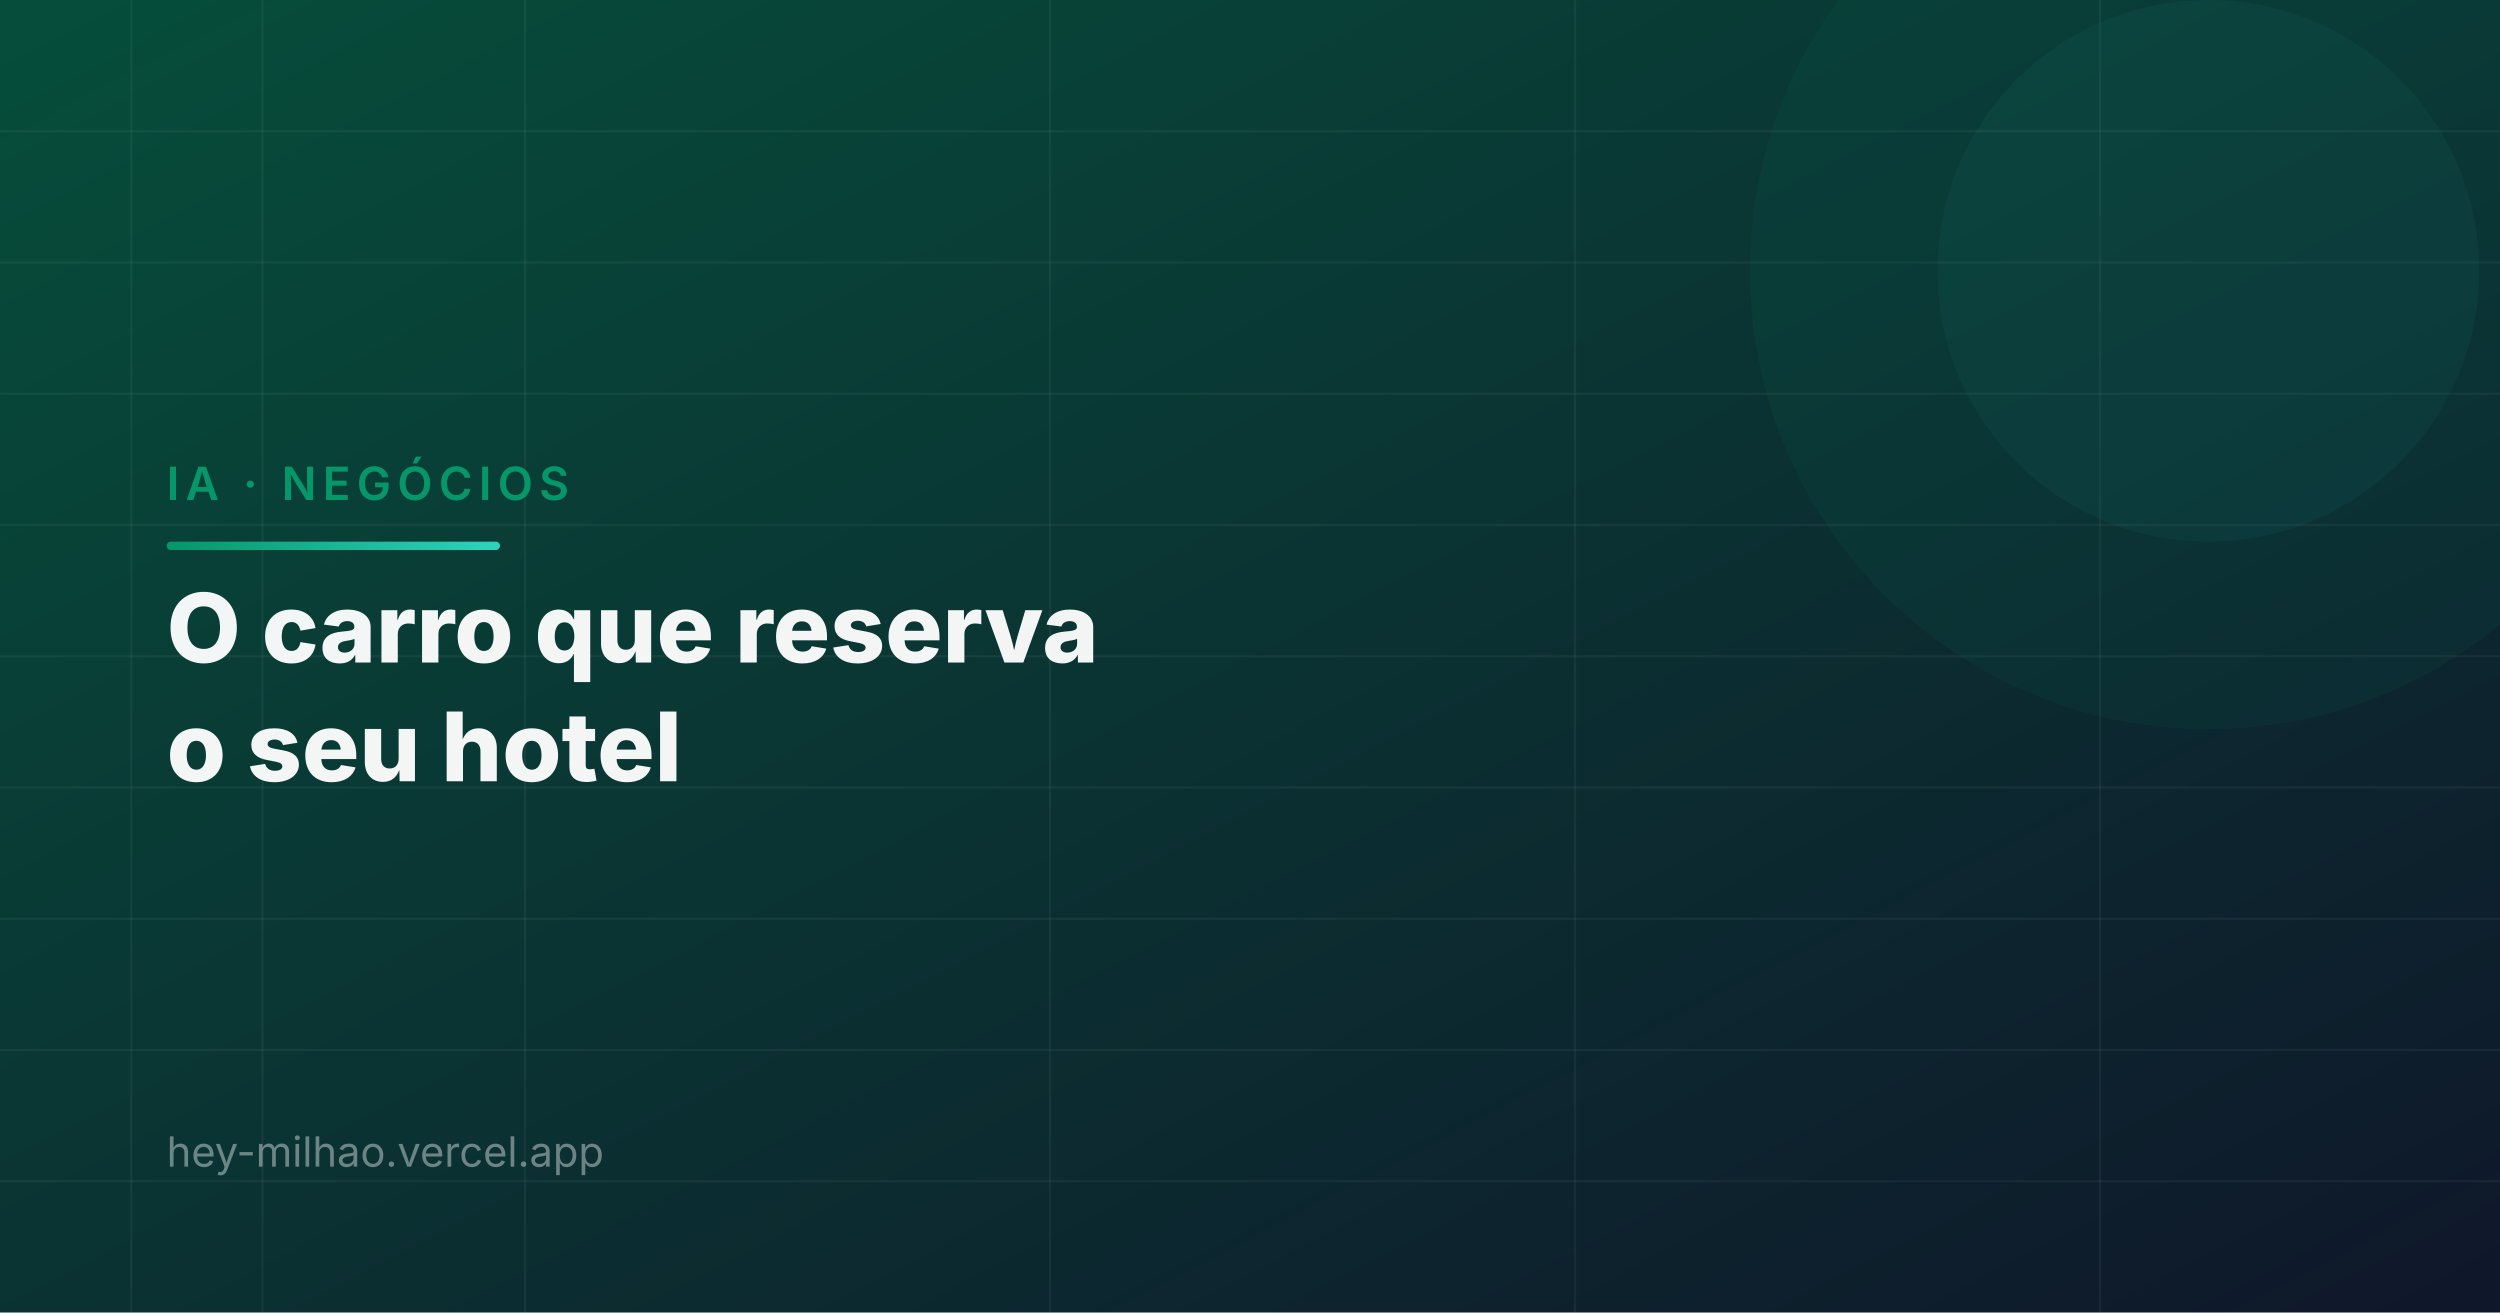
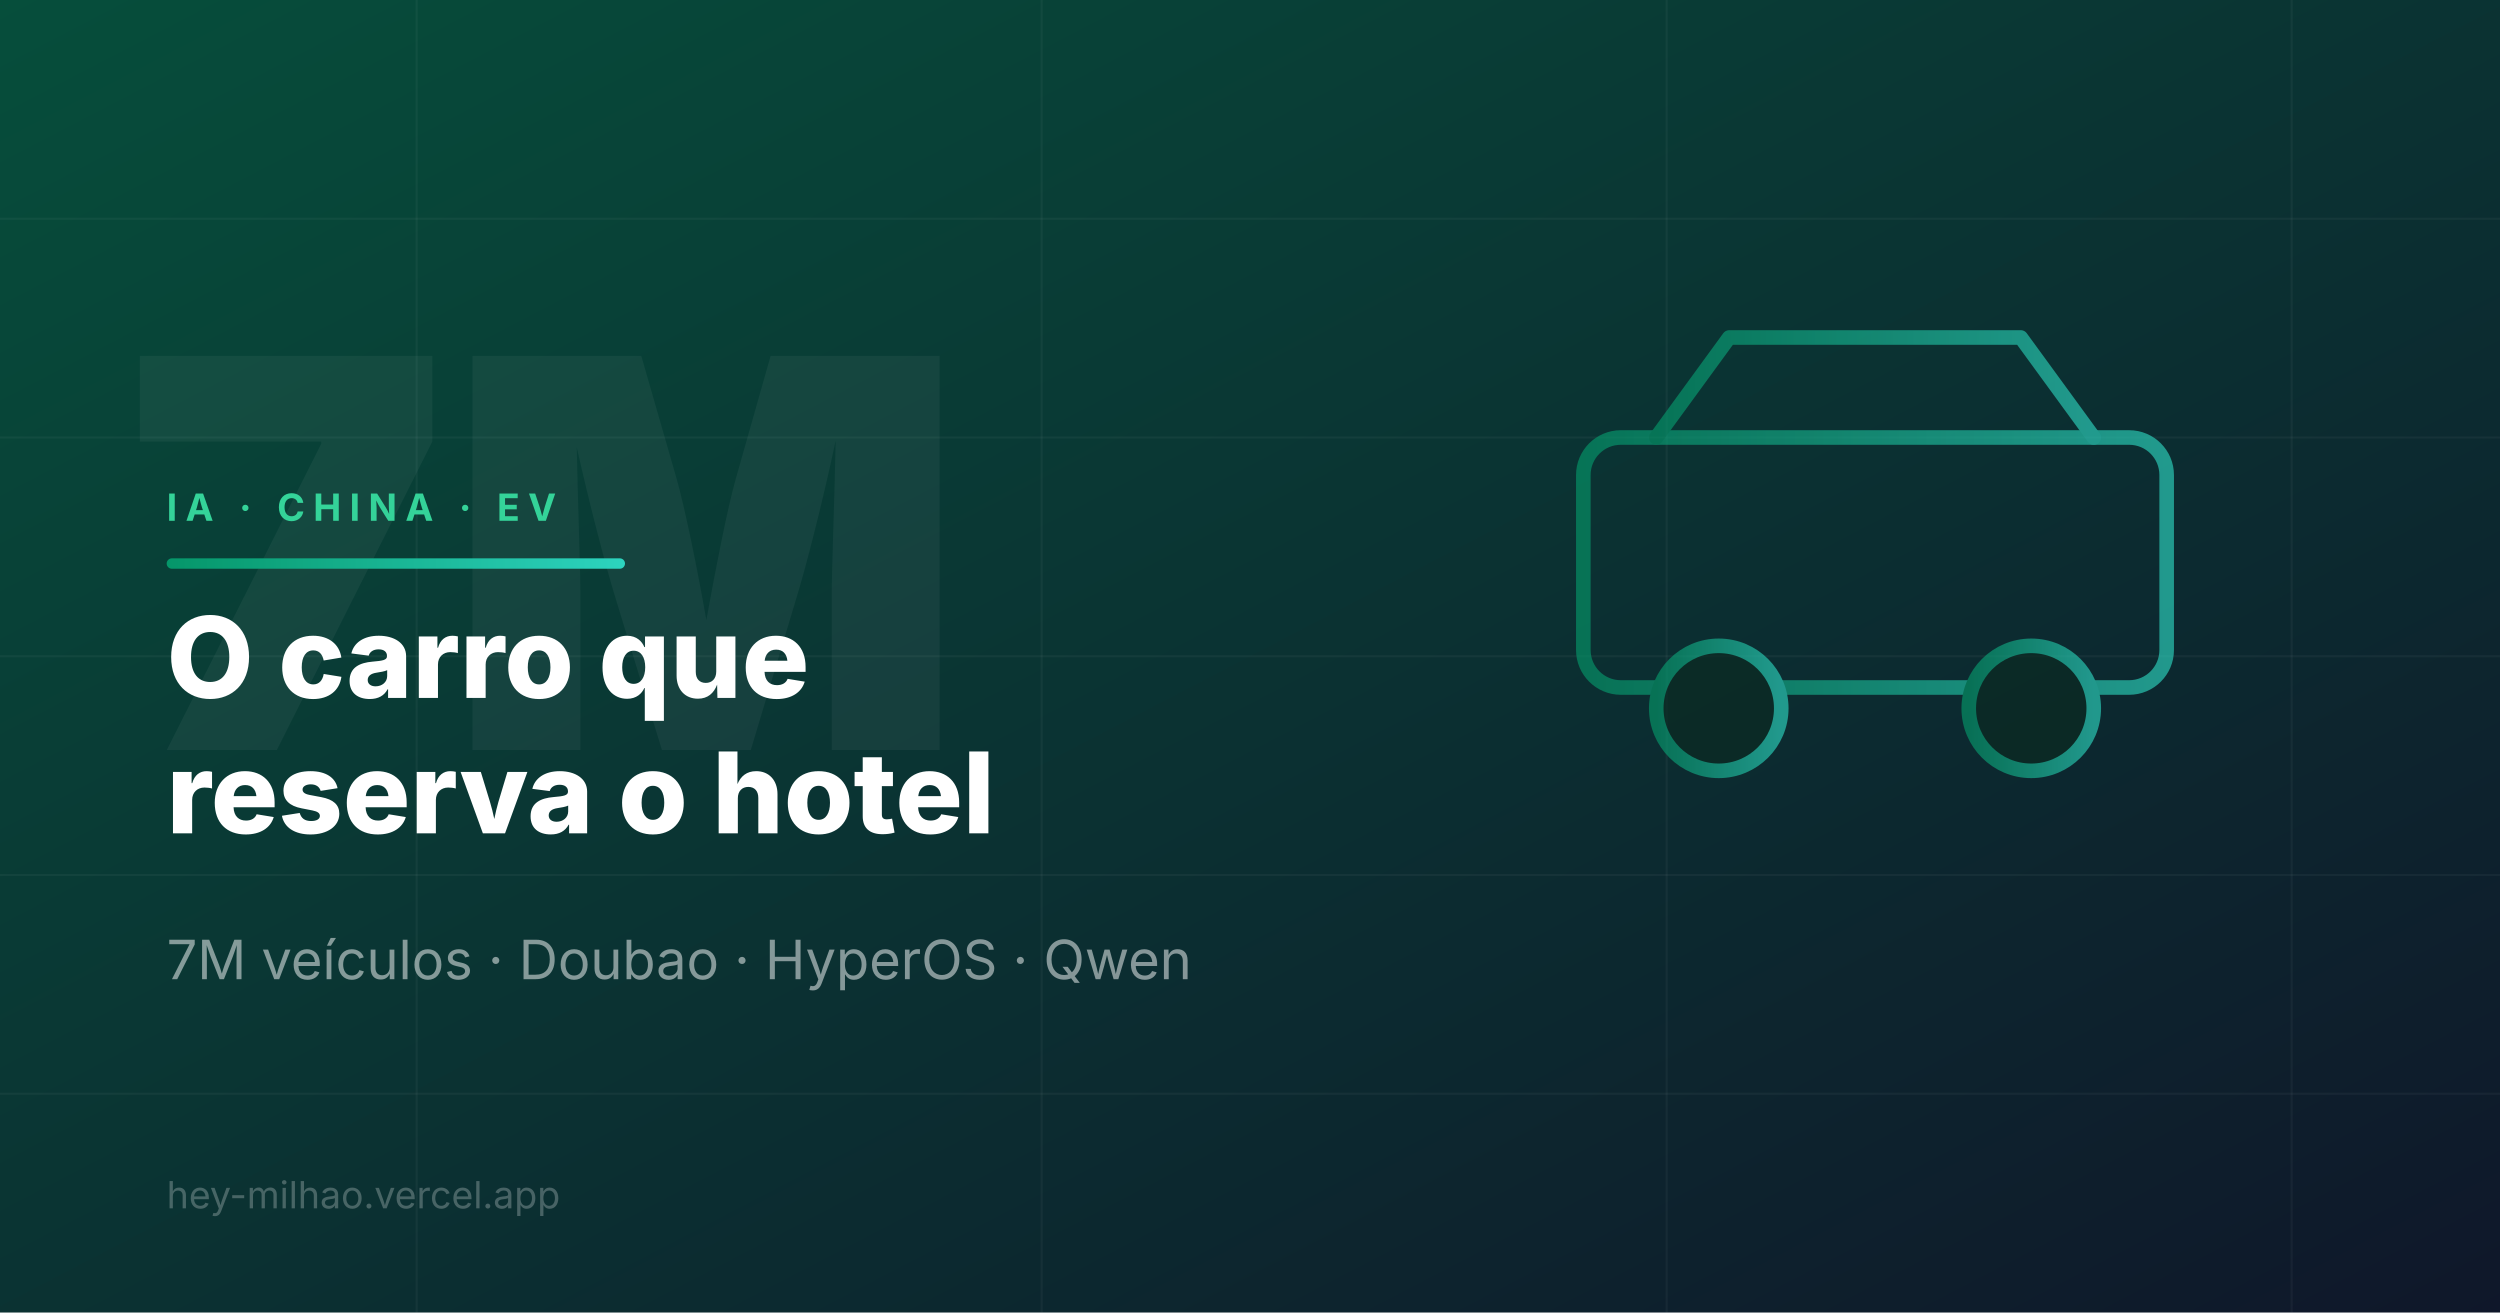
<svg xmlns="http://www.w3.org/2000/svg" viewBox="0 0 1200 630">
  <defs>
    <linearGradient id="g1" x1="0%" y1="0%" x2="100%" y2="100%">
      <stop offset="0%" stop-color="#064e3b" />
      <stop offset="100%" stop-color="#0f172a" />
    </linearGradient>
    <linearGradient id="g2" x1="0%" y1="0%" x2="100%" y2="0%">
      <stop offset="0%" stop-color="#059669" />
      <stop offset="100%" stop-color="#2dd4bf" />
    </linearGradient>
  </defs>
  <rect width="1200" height="630" fill="url(#g1)" />
-   <g stroke="rgba(255,255,255,0.05)" stroke-width="1">
-     <line x1="0" y1="63" x2="1200" y2="63" />
-     <line x1="0" y1="126" x2="1200" y2="126" />
-     <line x1="0" y1="189" x2="1200" y2="189" />
-     <line x1="0" y1="252" x2="1200" y2="252" />
+   <g stroke="rgba(255,255,255,0.04)" stroke-width="1">
+     <line x1="0" y1="105" x2="1200" y2="105" />
+     <line x1="0" y1="210" x2="1200" y2="210" />
    <line x1="0" y1="315" x2="1200" y2="315" />
-     <line x1="0" y1="378" x2="1200" y2="378" />
-     <line x1="0" y1="441" x2="1200" y2="441" />
-     <line x1="0" y1="504" x2="1200" y2="504" />
-     <line x1="0" y1="567" x2="1200" y2="567" />
-     <line x1="63" y1="0" x2="63" y2="630" />
-     <line x1="126" y1="0" x2="126" y2="630" />
-     <line x1="252" y1="0" x2="252" y2="630" />
-     <line x1="504" y1="0" x2="504" y2="630" />
-     <line x1="756" y1="0" x2="756" y2="630" />
-     <line x1="1008" y1="0" x2="1008" y2="630" />
+     <line x1="0" y1="420" x2="1200" y2="420" />
+     <line x1="0" y1="525" x2="1200" y2="525" />
+     <line x1="200" y1="0" x2="200" y2="630" />
+     <line x1="500" y1="0" x2="500" y2="630" />
+     <line x1="800" y1="0" x2="800" y2="630" />
+     <line x1="1100" y1="0" x2="1100" y2="630" />
  </g>
-   <rect x="80" y="260" width="160" height="4" rx="2" fill="url(#g2)" />
-   <text x="80" y="240" font-family="Inter,system-ui,sans-serif" font-size="22" font-weight="600" fill="#059669" letter-spacing="3">IA · NEGÓCIOS</text>
-   <text x="80" y="318" font-family="Inter,system-ui,sans-serif" font-size="46" font-weight="800" fill="white" opacity="0.95">O carro que reserva</text>
-   <text x="80" y="375" font-family="Inter,system-ui,sans-serif" font-size="46" font-weight="800" fill="white" opacity="0.95">o seu hotel</text>
-   <text x="80" y="560" font-family="Inter,system-ui,sans-serif" font-size="20" fill="rgba(255,255,255,0.4)">hey-milhao.vercel.app</text>
-   <circle cx="1060" cy="130" r="220" fill="#059669" opacity="0.07" />
-   <circle cx="1060" cy="130" r="130" fill="#2dd4bf" opacity="0.05" />
+   <text x="60" y="360" font-family="Inter,system-ui,sans-serif" font-size="260" font-weight="900" fill="white" opacity="0.05">7M</text>
+   <g transform="translate(740, 140)" fill="none" stroke="url(#g2)" stroke-width="7" stroke-linecap="round" stroke-linejoin="round" opacity="0.65">
+     <rect x="20" y="70" width="280" height="120" rx="18" />
+     <path d="M55 70 L90 22 L230 22 L265 70" />
+     <circle cx="85" cy="200" r="30" fill="#0a2a20" stroke-width="7" />
+     <circle cx="235" cy="200" r="30" fill="#0a2a20" stroke-width="7" />
+     <line x1="110" y1="120" x2="210" y2="120" stroke-width="5" opacity="0.5" />
+   </g>
+   <rect x="80" y="268" width="220" height="5" rx="2.5" fill="url(#g2)" />
+   <text x="80" y="250" font-family="Inter,system-ui,sans-serif" font-size="18" font-weight="700" fill="#34d399" letter-spacing="4">IA · CHINA · EV</text>
+   <text x="80" y="335" font-family="Inter,system-ui,sans-serif" font-size="54" font-weight="800" fill="white">O carro que</text>
+   <text x="80" y="400" font-family="Inter,system-ui,sans-serif" font-size="54" font-weight="800" fill="white">reserva o hotel</text>
+   <text x="80" y="470" font-family="Inter,system-ui,sans-serif" font-size="26" fill="rgba(255,255,255,0.5)">7M veículos · Doubao · HyperOS · Qwen</text>
+   <text x="80" y="580" font-family="Inter,system-ui,sans-serif" font-size="18" fill="rgba(255,255,255,0.25)">hey-milhao.vercel.app</text>
</svg>
